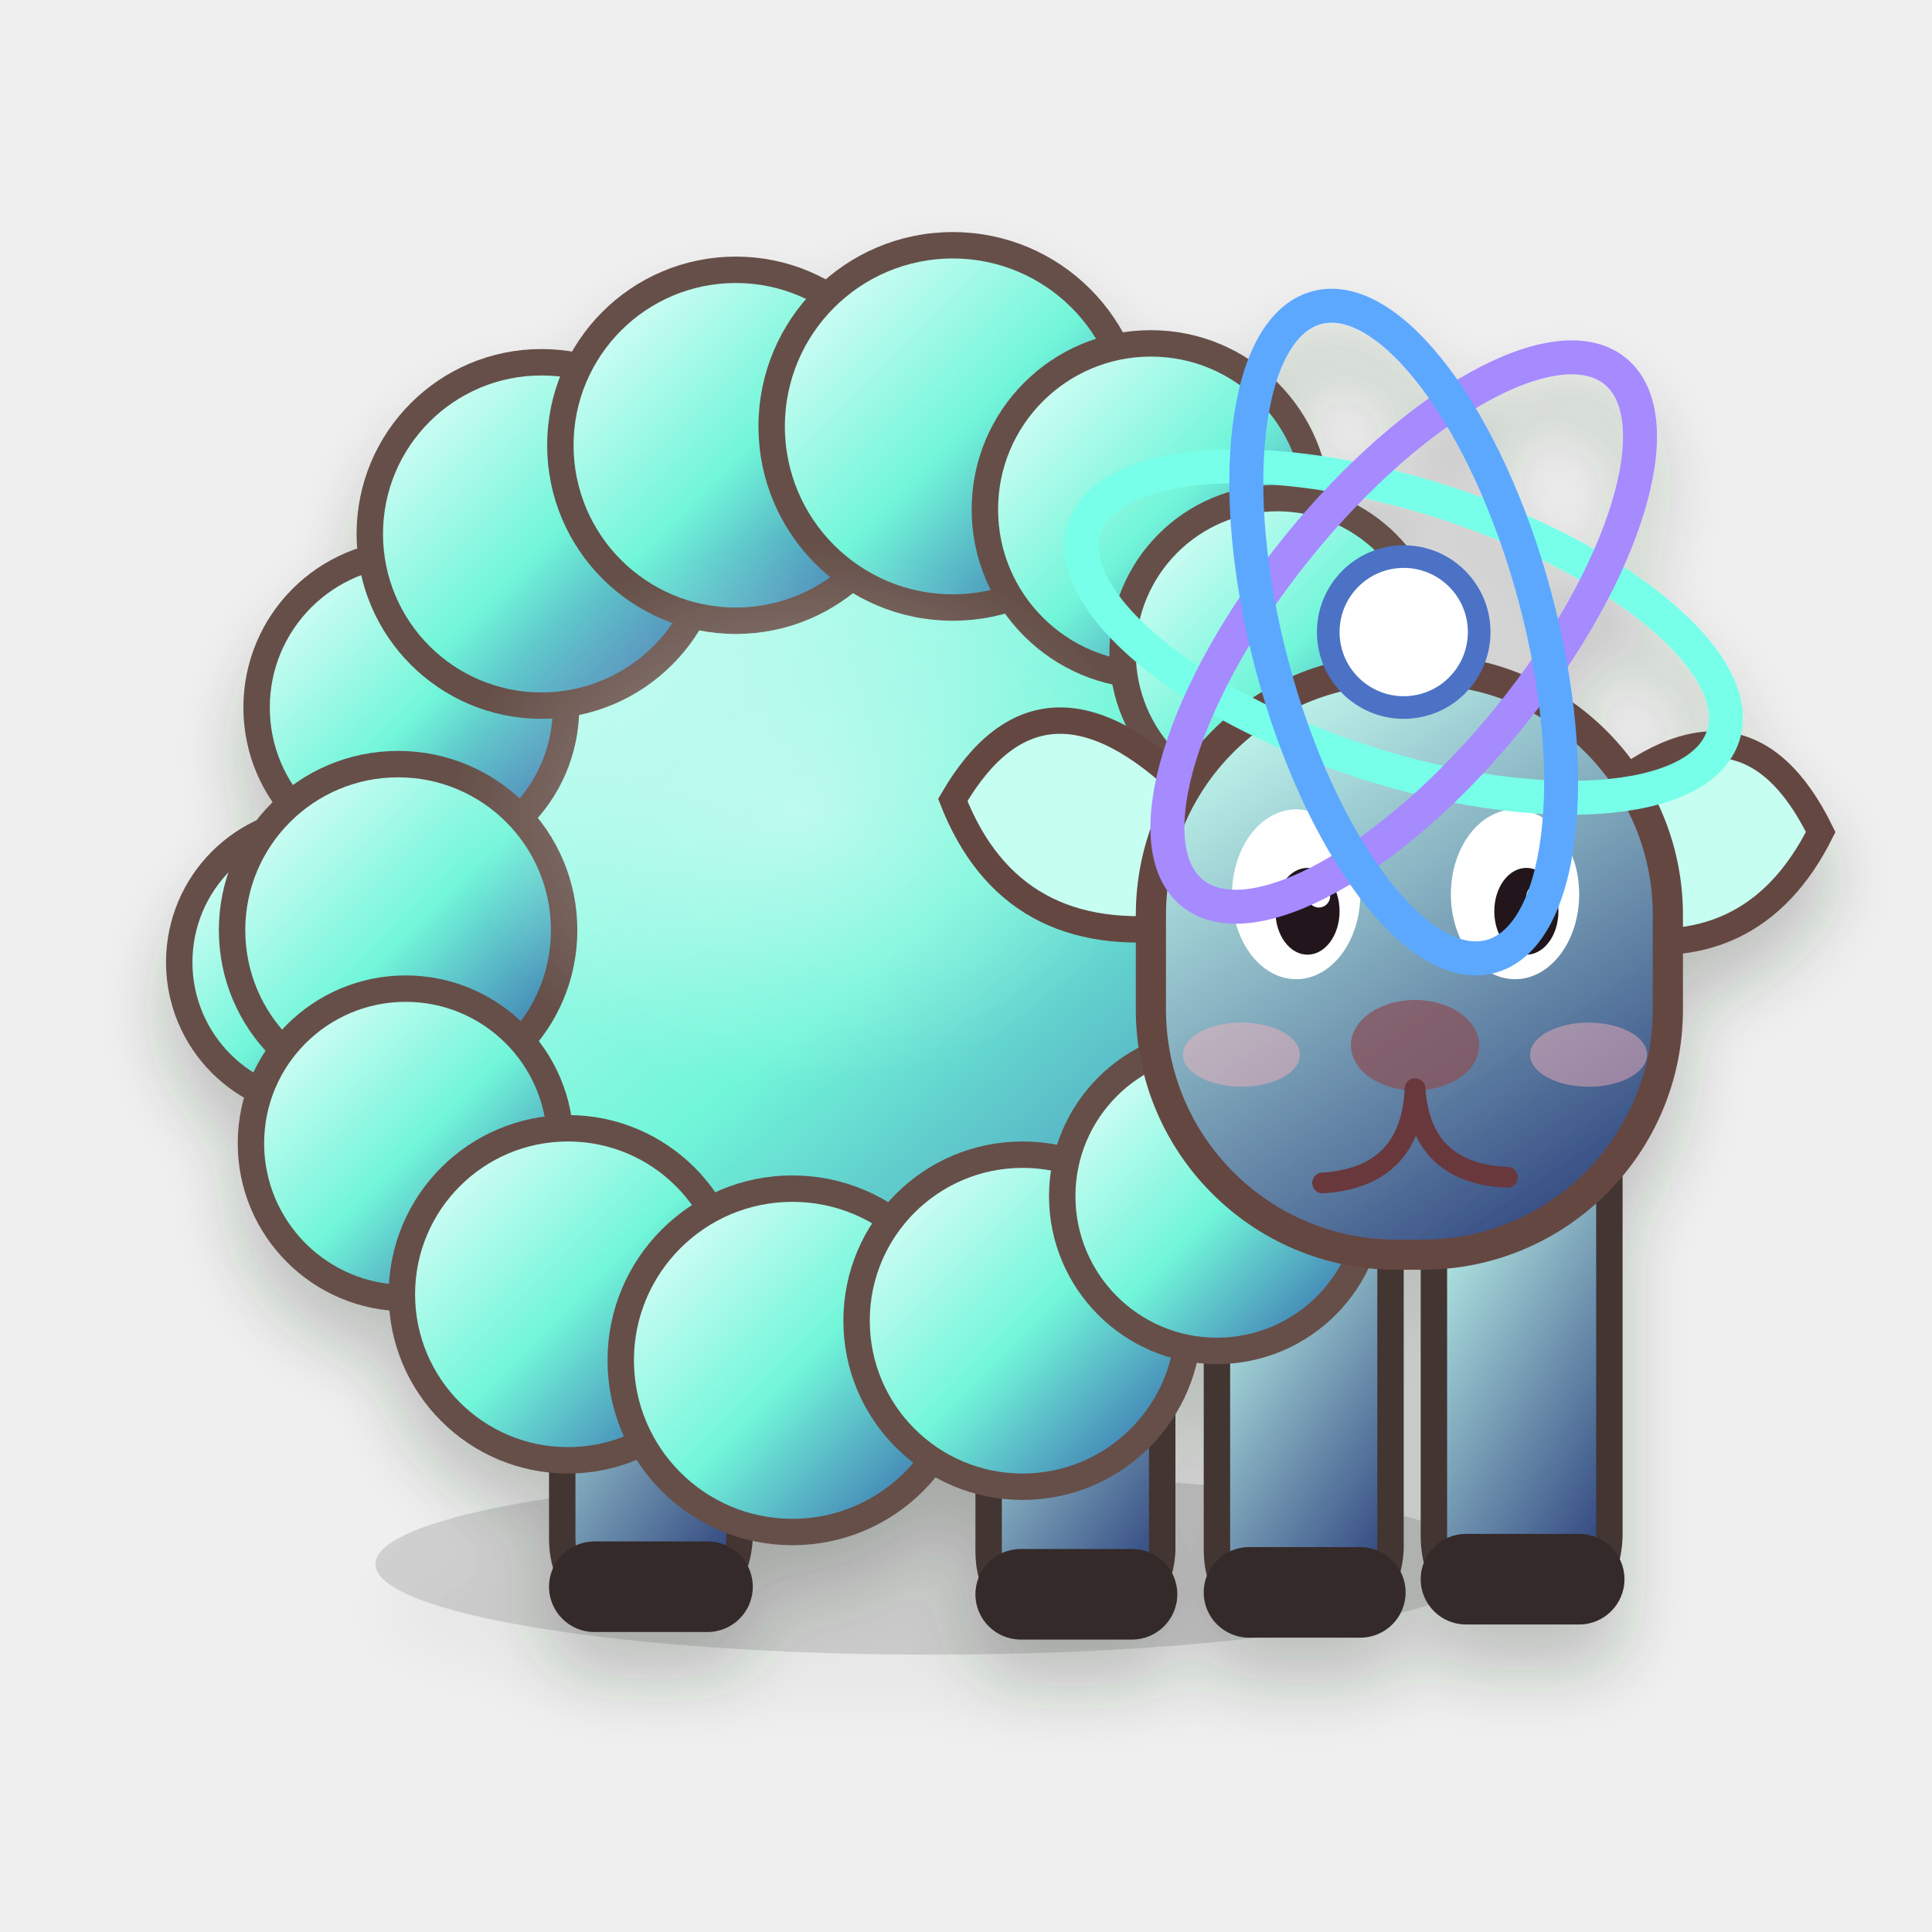
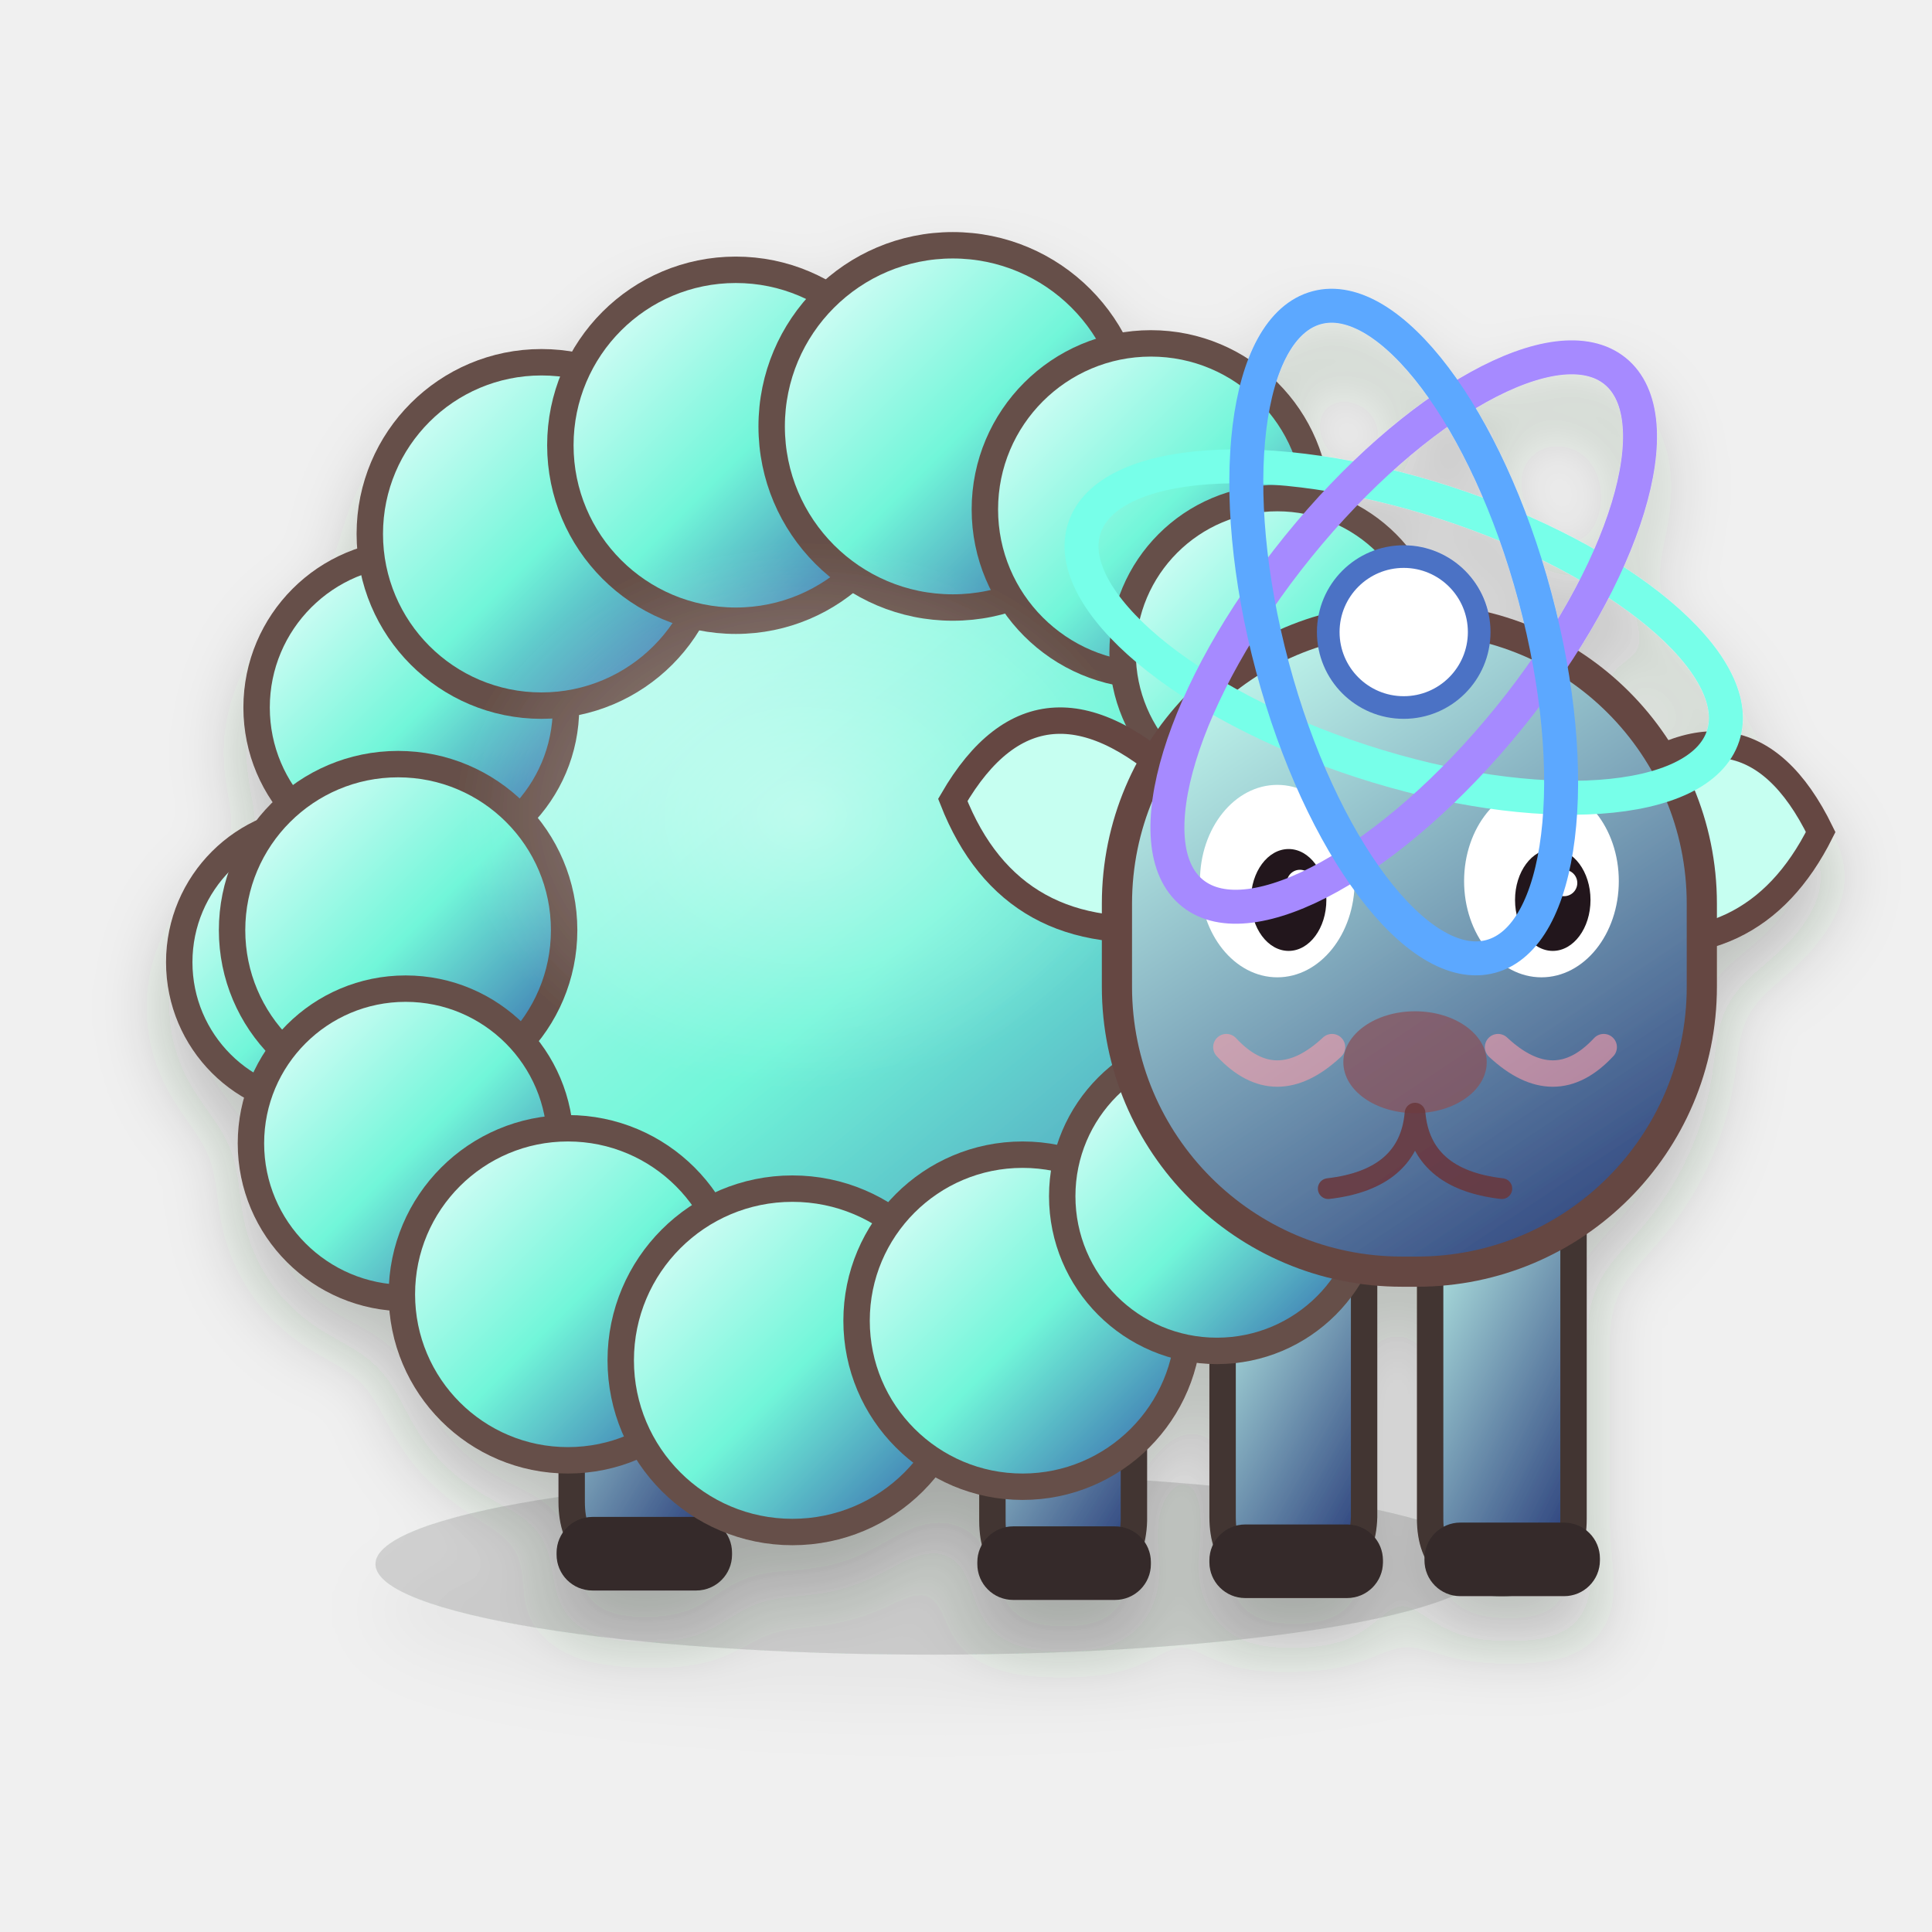
<svg xmlns="http://www.w3.org/2000/svg" width="1024" height="1024" viewBox="0 0 1024 1024" role="img" aria-labelledby="title-22">
  <defs>
    <linearGradient id="fur" x1="0" y1="0" x2="1" y2="1">
      <stop stop-color="#f4ffff" />
      <stop offset=".52" stop-color="#71f6d9" />
      <stop offset="1" stop-color="#3154a7" />
    </linearGradient>
    <linearGradient id="face" x1=".2" y1="0" x2=".8" y2="1">
      <stop stop-color="#c6fff1" />
      <stop offset="1" stop-color="#2d427d" />
    </linearGradient>
    <linearGradient id="accent" x1="0" y1="0" x2="1" y2="1">
      <stop stop-color="#9d7bff" />
      <stop offset="1" stop-color="#2fe0c1" />
    </linearGradient>
    <linearGradient id="accent2" x1="0" y1="0" x2="0" y2="1">
      <stop stop-color="#2fe0c1" />
      <stop offset="1" stop-color="#9d7bff" />
    </linearGradient>
    <linearGradient id="rainbow">
      <stop stop-color="#ff6767" />
      <stop offset=".26" stop-color="#ffdc58" />
      <stop offset=".52" stop-color="#4dcf7b" />
      <stop offset=".76" stop-color="#5ba8ff" />
      <stop offset="1" stop-color="#cf76f4" />
    </linearGradient>
    <linearGradient id="aurora">
      <stop stop-color="#71f5e4" />
      <stop offset=".5" stop-color="#71bfff" />
      <stop offset="1" stop-color="#c181ff" />
    </linearGradient>
    <linearGradient id="galaxy">
      <stop stop-color="#151d4b" />
      <stop offset=".52" stop-color="#5441a8" />
      <stop offset="1" stop-color="#df65bc" />
    </linearGradient>
    <linearGradient id="ice" x1="0" y1="0" x2="1" y2="1">
      <stop stop-color="#fff" />
      <stop offset=".35" stop-color="#bcecff" />
      <stop offset=".7" stop-color="#8dbef7" />
      <stop offset="1" stop-color="#d7f8ff" />
    </linearGradient>
    <linearGradient id="nzstripe">
      <stop stop-color="#101820" />
      <stop offset=".45" stop-color="#101820" />
      <stop offset=".46" stop-color="#f6d35d" />
      <stop offset=".66" stop-color="#f6d35d" />
      <stop offset=".67" stop-color="#4eaa70" />
    </linearGradient>
    <radialGradient id="shine">
      <stop stop-color="#fff" stop-opacity=".75" />
      <stop offset="1" stop-color="#fff" stop-opacity="0" />
    </radialGradient>
    <filter id="shadow" x="-25%" y="-25%" width="150%" height="165%">
      <feDropShadow dx="0" dy="24" stdDeviation="18" flood-color="#243127" flood-opacity=".25" />
    </filter>
+     <style>
+       .sheep-body { transform-box: fill-box; transform-origin: 50% 100%; }
+       .sheep-body { animation: bodyFloat 1.15s ease-in-out infinite; }
+       .sheep-ear-left, .sheep-ear-right { transform-box: fill-box; transform-origin: 50% 100%; }
+       .sheep-ear-left { animation: earLeft 2.8s ease-in-out infinite; }
+       .sheep-ear-right { animation: earRight 3.1s ease-in-out infinite; }
+       .leg-front-a, .leg-back-a { transform-box: fill-box; transform-origin: 50% 8%; animation: legFront .58s ease-in-out infinite; }
+       .leg-front-b, .leg-back-b { transform-box: fill-box; transform-origin: 50% 8%; animation: legBack .58s ease-in-out infinite; animation-delay: 0.28s; }
+       .blink-line, .surprised-mouth { animation-delay: 3.57s; }
+       @keyframes bodyFloat { 0%, 100% { transform: translateY(0); } 45% { transform: translateY(-4px); } 70% { transform: translateY(1px); } }
+       @keyframes earLeft { 0%, 100% { transform: rotate(-7deg); } 48% { transform: rotate(3deg); } 56% { transform: rotate(-1deg); } }
+       @keyframes earRight { 0%, 100% { transform: rotate(8deg); } 52% { transform: rotate(-4deg); } 60% { transform: rotate(1deg); } }
+       @keyframes legFront { 0%, 100% { transform: rotate(7deg) translateY(0); } 45% { transform: rotate(-9deg) translateY(-4px); } 70% { transform: rotate(2deg) translateY(1px); } }
+       @keyframes legBack { 0%, 100% { transform: rotate(-8deg) translateY(0); } 45% { transform: rotate(9deg) translateY(-4px); } 70% { transform: rotate(-2deg) translateY(1px); } }
+     </style>
  </defs>
  <g filter="url(#shadow)">
    <ellipse cx="494" cy="829" rx="295" ry="48" fill="#243127" opacity=".16" />
    <g stroke="#433632" stroke-width="14" stroke-linejoin="round">
-       <path d="M298 630v185q0 39 46 39t48-39V640" fill="url(#face)" />
-       <path d="M524 653v169q0 37 45 37t47-37V649" fill="url(#face)" />
-       <path d="M645 638v183q0 38 45 38t47-38V629" fill="url(#face)" />
-       <path d="M760 607v207q0 39 46 39t47-39V591" fill="url(#face)" />
+       <g class="leg-front-a">
+         <path d="M303 620v176q0 34 37 34t38-34V626" fill="url(#face)" />
+       </g>
+       <g class="leg-back-a">
+         <path d="M526 638v168q0 34 37 34t38-34V638" fill="url(#face)" />
+       </g>
+       <g class="leg-front-b">
+         <path d="M648 625v179q0 34 37 34t38-34V617" fill="url(#face)" />
+       </g>
+       <g class="leg-back-b">
+         <path d="M758 600v205q0 34 38 34t38-34V586" fill="url(#face)" />
+       </g>
    </g>
    <g fill="#342b2b">
-       <rect x="291" y="817" width="108" height="48" rx="24" />
-       <rect x="517" y="821" width="107" height="48" rx="24" />
-       <rect x="638" y="820" width="107" height="48" rx="24" />
-       <rect x="753" y="813" width="108" height="48" rx="24" />
+       <rect x="295" y="804" width="93" height="39" rx="19" />
+       <rect x="518" y="809" width="92" height="39" rx="19" />
+       <rect x="641" y="808" width="92" height="39" rx="19" />
+       <rect x="755" y="807" width="93" height="39" rx="19" />
    </g>
-     <circle cx="171" cy="510" r="76" fill="url(#fur)" stroke="#665049" stroke-width="14" />
-     <ellipse cx="448" cy="505" rx="290" ry="244" fill="url(#fur)" stroke="#665049" stroke-width="16" />
-     <g fill="url(#fur)" stroke="#665049" stroke-width="14">
-       <circle cx="218" cy="375" r="82" />
-       <circle cx="287" cy="283" r="91" />
-       <circle cx="390" cy="236" r="93" />
-       <circle cx="505" cy="226" r="96" />
-       <circle cx="610" cy="270" r="88" />
-       <circle cx="677" cy="346" r="82" />
-       <circle cx="211" cy="493" r="88" />
-       <circle cx="215" cy="606" r="82" />
-       <circle cx="301" cy="686" r="88" />
-       <circle cx="420" cy="721" r="91" />
-       <circle cx="542" cy="700" r="88" />
-       <circle cx="645" cy="634" r="82" />
+     <g class="sheep-body">
+       <circle cx="171" cy="510" r="76" fill="url(#fur)" stroke="#665049" stroke-width="14" />
+       <ellipse cx="448" cy="505" rx="290" ry="244" fill="url(#fur)" stroke="#665049" stroke-width="16" />
+       <g fill="url(#fur)" stroke="#665049" stroke-width="14">
+         <circle cx="218" cy="375" r="82" />
+         <circle cx="287" cy="283" r="91" />
+         <circle cx="390" cy="236" r="93" />
+         <circle cx="505" cy="226" r="96" />
+         <circle cx="610" cy="270" r="88" />
+         <circle cx="677" cy="346" r="82" />
+         <circle cx="211" cy="493" r="88" />
+         <circle cx="215" cy="606" r="82" />
+         <circle cx="301" cy="686" r="88" />
+         <circle cx="420" cy="721" r="91" />
+         <circle cx="542" cy="700" r="88" />
+         <circle cx="645" cy="634" r="82" />
+       </g>
+       <ellipse cx="425" cy="432" rx="183" ry="145" fill="url(#shine)" opacity=".55" />
+       <path class="sheep-ear-left" d="M629 418q-77-75-124 6 31 79 121 67z" fill="#c6fff1" stroke="#654743" stroke-width="14" />
+       <path class="sheep-ear-right" d="M846 425q78-68 119 16-36 72-116 55z" fill="#c6fff1" stroke="#654743" stroke-width="14" />
+       <rect x="592" y="328" width="310" height="346" rx="151" fill="url(#face)" stroke="#654743" stroke-width="16" />
+       <ellipse cx="677" cy="467" rx="41" ry="51" fill="#fff" />
+       <ellipse cx="817" cy="467" rx="41" ry="51" fill="#fff" />
+       <ellipse cx="683" cy="477" rx="20" ry="27" fill="#21191b">
+         <animate attributeName="cx" values="683;690;683;677;683" dur="3.7s" repeatCount="indefinite" />
+       </ellipse>
+       <ellipse cx="823" cy="477" rx="20" ry="27" fill="#21191b">
+         <animate attributeName="cx" values="823;830;823;817;823" dur="3.7s" repeatCount="indefinite" />
+       </ellipse>
+       <circle cx="689" cy="468" r="7" fill="#fff" />
+       <circle cx="829" cy="468" r="7" fill="#fff" />
+       <path class="blink-line" d="M641 477q36 24 72 0M781 477q36 24 72 0" fill="none" stroke="#2d427d" stroke-width="14" stroke-linecap="round" opacity="0">
+         <animate attributeName="opacity" values="0;0;1;1;0;0" keyTimes="0;.39;.43;.48;.53;1" dur="4.9s" repeatCount="indefinite" />
+       </path>
+       <ellipse cx="750" cy="563" rx="38" ry="27" fill="#8b4f56" opacity=".7" />
+       <path d="M750 590q-3 35-46 40m46-40q3 35 46 40" fill="none" stroke="#69383d" stroke-width="11" stroke-linecap="round" opacity=".88">
+         <animate attributeName="opacity" values=".88;.88;0;0;.88;.88" keyTimes="0;.39;.43;.48;.53;1" dur="5.9s" repeatCount="indefinite" />
+       </path>
+       <ellipse class="surprised-mouth" cx="750" cy="604" rx="25" ry="32" fill="#69383d" opacity="0">
+         <animate attributeName="opacity" values="0;0;1;1;0;0" keyTimes="0;.39;.43;.48;.53;1" dur="5.9s" repeatCount="indefinite" />
+       </ellipse>
+       <path d="M706 555q-30 28-56 0M794 555q30 28 56 0" fill="none" stroke="#ff9eaa" stroke-width="14" stroke-linecap="round" opacity=".58" />
+       <g fill="none" stroke-linecap="round">
+         <ellipse cx="744" cy="335" rx="178" ry="72" stroke="#77ffe9" stroke-width="18" transform="rotate(18 744 335)" />
+         <ellipse cx="744" cy="335" rx="178" ry="72" stroke="#a68aff" stroke-width="18" transform="rotate(-51 744 335)" />
+         <ellipse cx="744" cy="335" rx="178" ry="72" stroke="#5ca8ff" stroke-width="18" transform="rotate(75 744 335)" />
+       </g>
+       <circle cx="744" cy="335" r="40" fill="#fff" stroke="#4c72c5" stroke-width="12" />
    </g>
-     <ellipse cx="425" cy="432" rx="183" ry="145" fill="url(#shine)" opacity=".55" />
-     <path d="M629 418q-77-75-124 6 31 79 121 67z" fill="#c6fff1" stroke="#654743" stroke-width="14" />
-     <path d="M846 425q78-68 119 16-36 72-116 55z" fill="#c6fff1" stroke="#654743" stroke-width="14" />
-     <rect x="610" y="355" width="274" height="310" rx="130" fill="url(#face)" stroke="#654743" stroke-width="16" />
-     <ellipse cx="687" cy="474" rx="34" ry="45" fill="#fff" />
-     <ellipse cx="803" cy="474" rx="34" ry="45" fill="#fff" />
-     <ellipse cx="693" cy="483" rx="17" ry="23" fill="#21191b" />
-     <ellipse cx="809" cy="483" rx="17" ry="23" fill="#21191b" />
-     <circle cx="699" cy="475" r="6" fill="#fff" />
-     <circle cx="815" cy="475" r="6" fill="#fff" />
-     <ellipse cx="750" cy="554" rx="34" ry="24" fill="#8b4f56" opacity=".72" />
-     <path d="M750 577q-2 47-49 50m49-50q3 45 49 47" fill="none" stroke="#69383d" stroke-width="11" stroke-linecap="round" />
-     <ellipse cx="658" cy="559" rx="31" ry="17" fill="#ffb1bb" opacity=".45" />
-     <ellipse cx="842" cy="559" rx="31" ry="17" fill="#ffb1bb" opacity=".45" />
-     <g fill="none" stroke-linecap="round">
-       <ellipse cx="744" cy="335" rx="178" ry="72" stroke="#77ffe9" stroke-width="18" transform="rotate(18 744 335)" />
-       <ellipse cx="744" cy="335" rx="178" ry="72" stroke="#a68aff" stroke-width="18" transform="rotate(-51 744 335)" />
-       <ellipse cx="744" cy="335" rx="178" ry="72" stroke="#5ca8ff" stroke-width="18" transform="rotate(75 744 335)" />
-     </g>
-     <circle cx="744" cy="335" r="40" fill="#fff" stroke="#4c72c5" stroke-width="12" />
  </g>
</svg>
